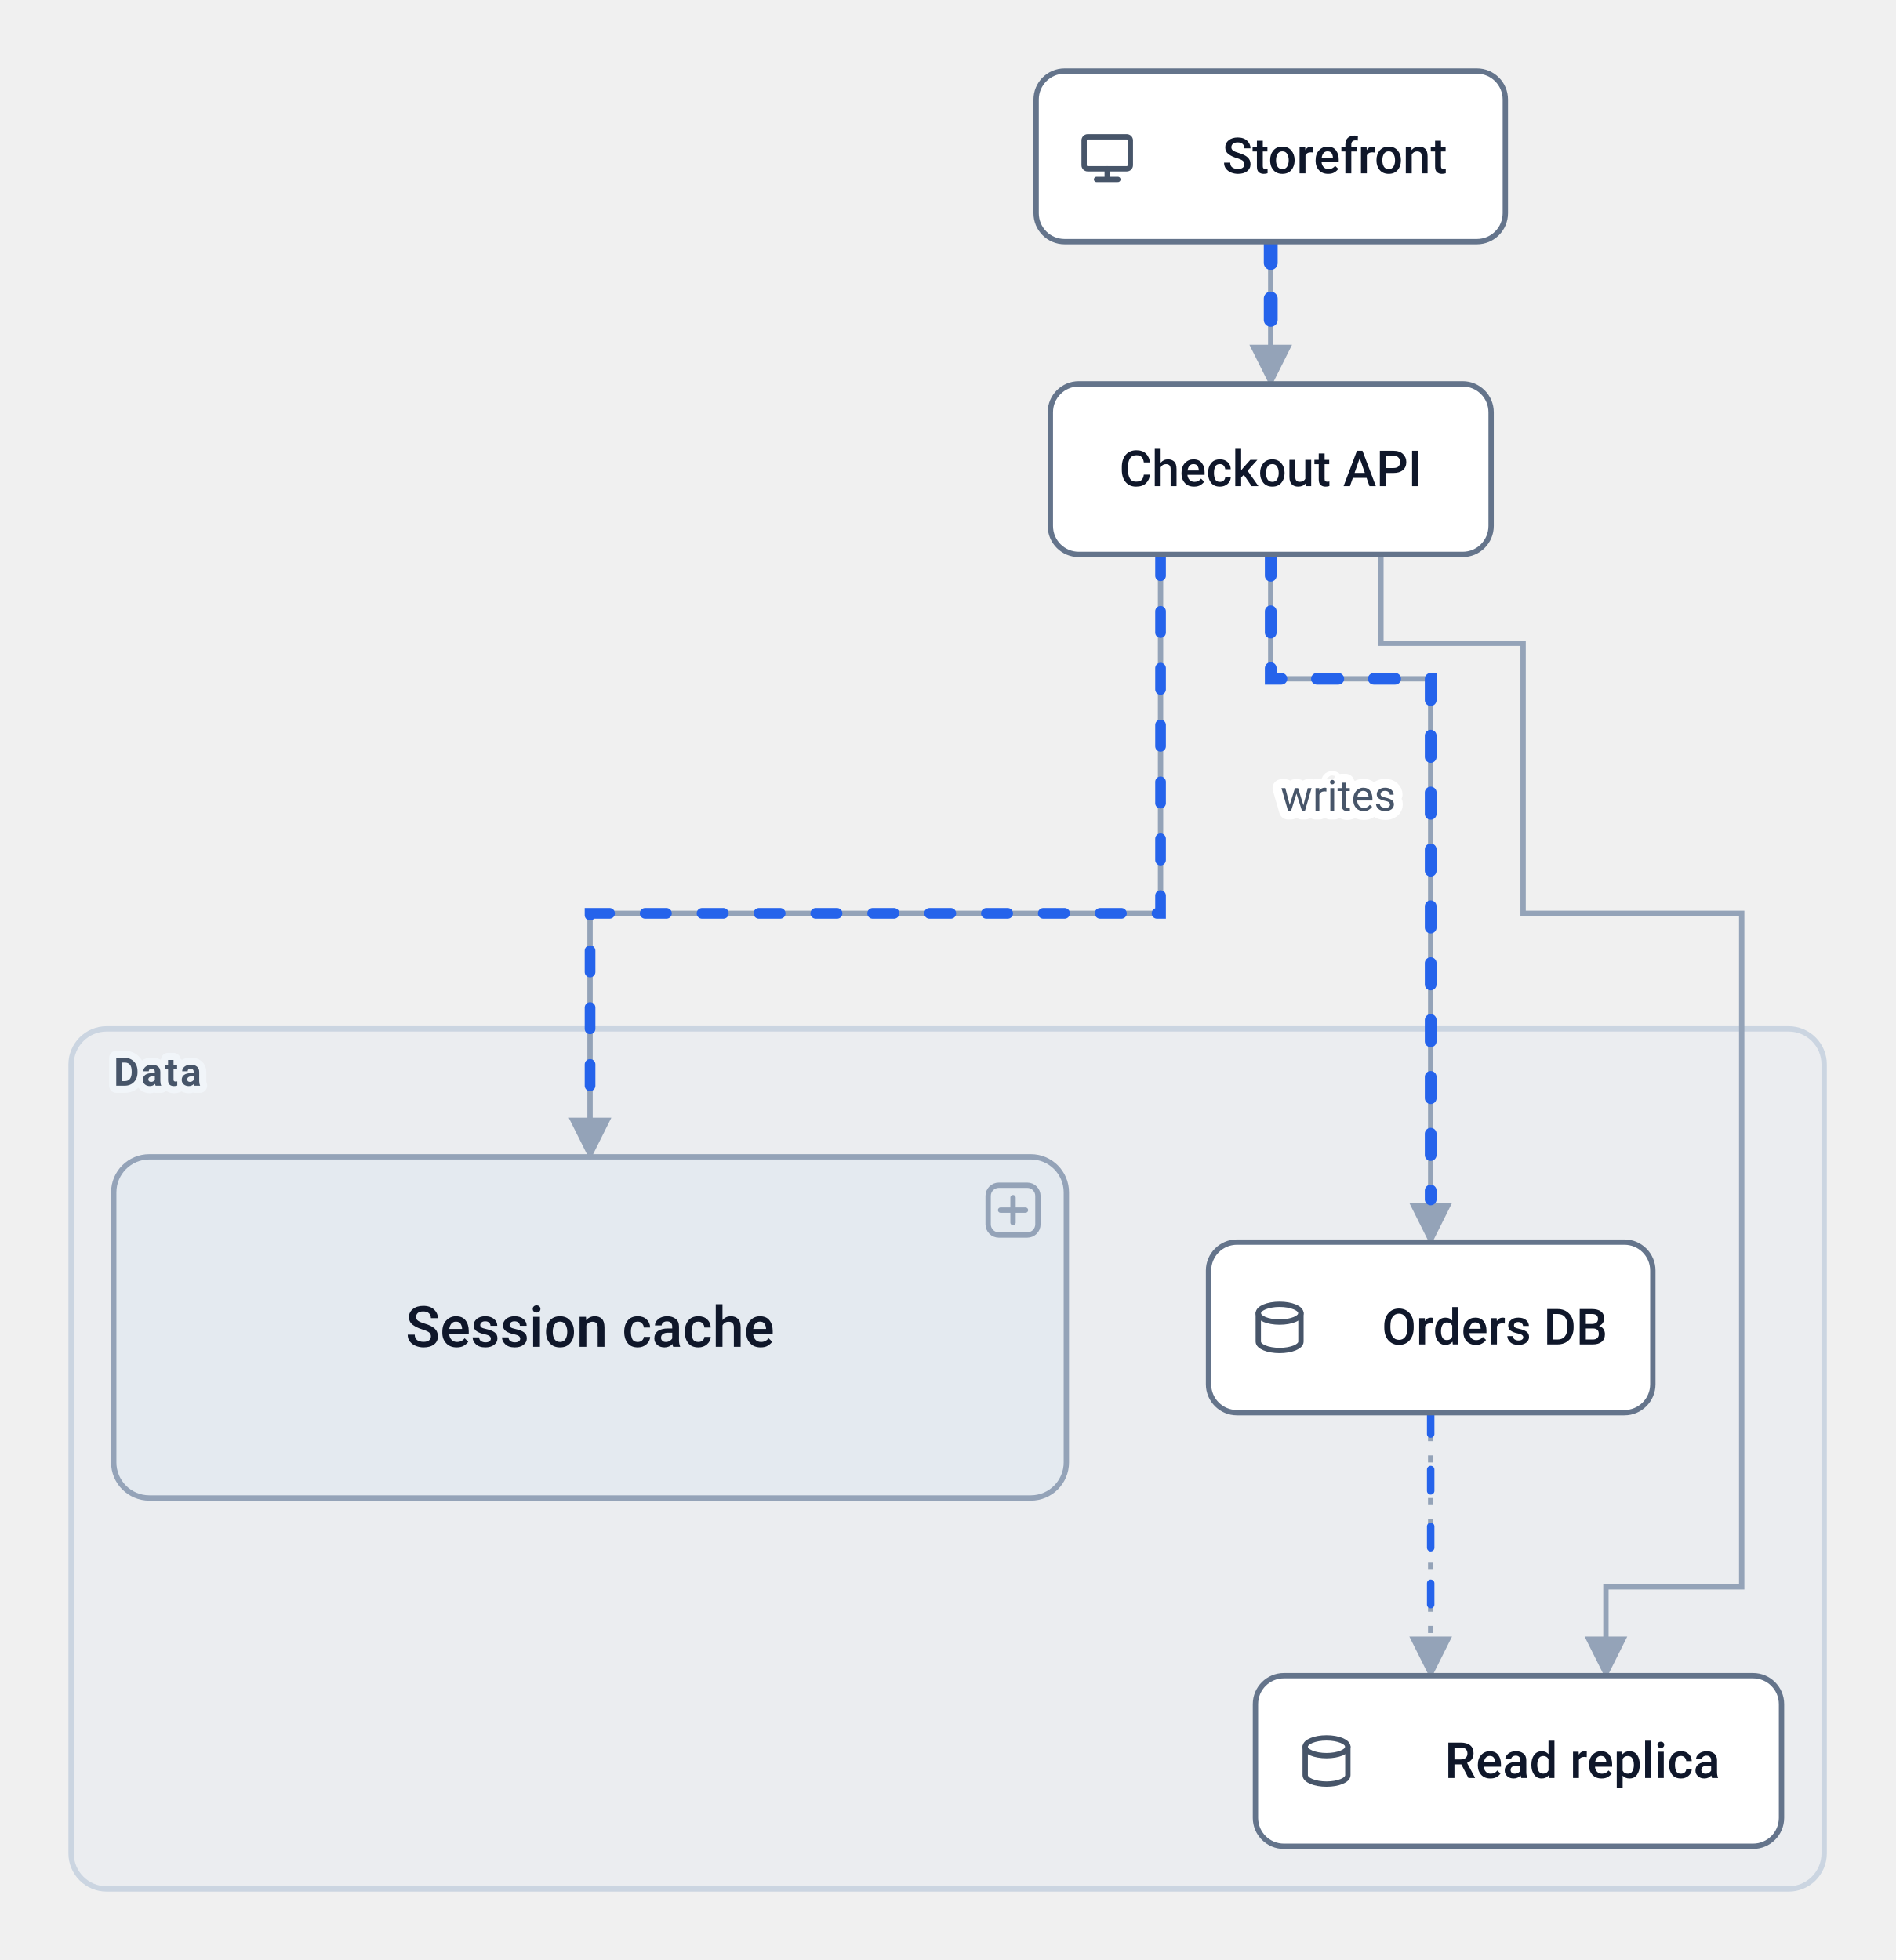
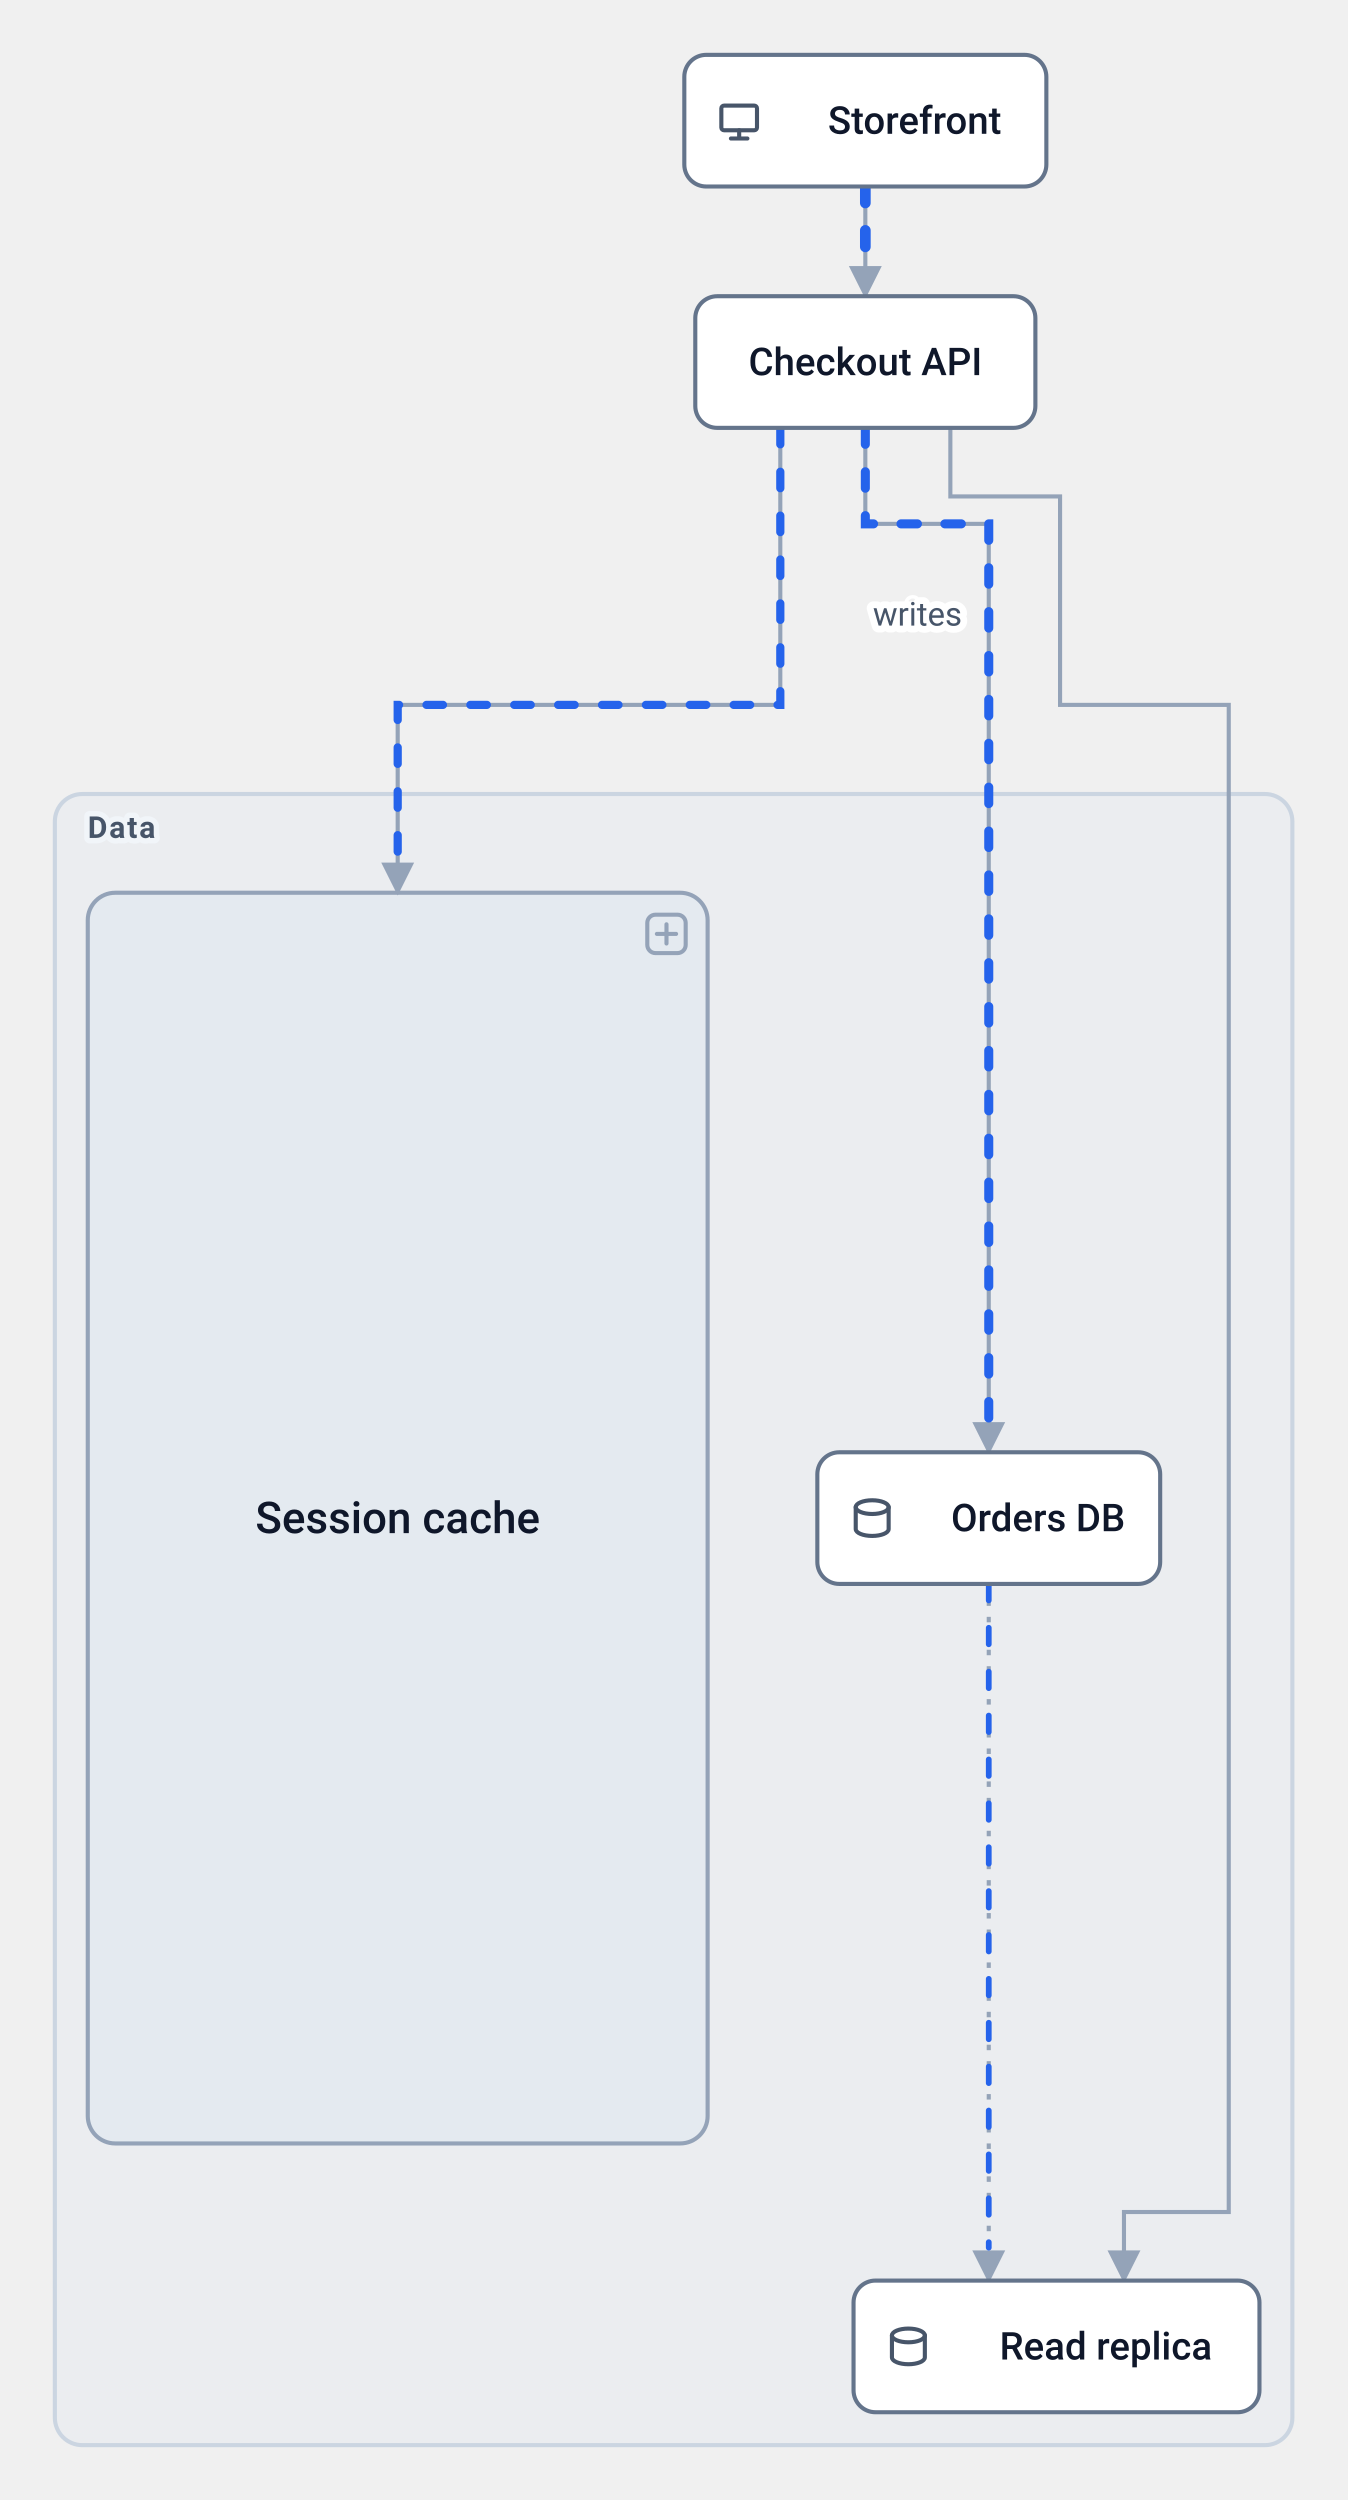
- <svg xmlns="http://www.w3.org/2000/svg" viewBox="0 0 533.2 551.5" width="533.2" height="551.5" data-orrery="1">
+ <svg xmlns="http://www.w3.org/2000/svg" viewBox="0 0 491.2 911.5" width="491.2" height="911.5" data-orrery="1">
  <style>.group-box{fill:#e2e8f0;fill-opacity:.35;stroke:#cbd5e1;stroke-width:1.5}
.group-label{font:600 11px system-ui,-apple-system,"Segoe UI",Roboto,sans-serif;fill:#475569;letter-spacing:.06em;text-transform:uppercase;paint-order:stroke;stroke:#f1f5f9;stroke-width:4px;stroke-linejoin:round}
[data-lod="detail"]{opacity:0}
.group[data-collapsed] .group-box{fill-opacity:.7}
.summary-label{font:500 16px system-ui,-apple-system,"Segoe UI",Roboto,sans-serif;fill:#0f172a;text-anchor:middle;dominant-baseline:central}
.summary-open{fill:none;stroke:#94a3b8;stroke-width:1.5;stroke-linecap:round}
.node-box{fill:#ffffff;stroke:#64748b;stroke-width:1.5}
.node-label{font:500 14px system-ui,-apple-system,"Segoe UI",Roboto,sans-serif;fill:#0f172a;text-anchor:middle;dominant-baseline:central}
.node-tech{font:11px system-ui,-apple-system,"Segoe UI",Roboto,sans-serif;fill:#64748b;text-anchor:middle;dominant-baseline:central}
.replicas rect{fill:#ffffff;stroke:#94a3b8;stroke-width:1.5}
.badge{font:600 11px system-ui,-apple-system,"Segoe UI",Roboto,sans-serif;fill:#475569;text-anchor:end;dominant-baseline:central}
.node[data-ghost]{opacity:.5}.node[data-ghost] .node-box{stroke-dasharray:3 3}.node[data-ghost] .node-label{font-style:italic}
.glyph{fill:none;stroke:#475569;stroke-width:1.5;stroke-linejoin:round;stroke-linecap:round}
.glyph-text{font:600 13px system-ui,-apple-system,"Segoe UI",Roboto,sans-serif;fill:#475569;text-anchor:middle;dominant-baseline:central}
.edge{fill:none;stroke:#94a3b8;stroke-width:1.5}
.flow{fill:none;stroke:#2563eb;stroke-linecap:round;stroke-dasharray:6 10;animation:orrery-flow 1s linear infinite}
.edge-label{font:12px system-ui,-apple-system,"Segoe UI",Roboto,sans-serif;fill:#475569;text-anchor:middle;dominant-baseline:central;paint-order:stroke;stroke:#ffffff;stroke-width:5px;stroke-linejoin:round}
.legend text{font:12px system-ui,-apple-system,"Segoe UI",Roboto,sans-serif;fill:#475569;dominant-baseline:central}.legend .legend-name{font-weight:600;fill:#0f172a}
.step-note{font:500 12px system-ui,-apple-system,"Segoe UI",Roboto,sans-serif;fill:#475569;dominant-baseline:central}
@keyframes orrery-flow{to{stroke-dashoffset:-16}}
@keyframes orrery-pulse{0%{stroke-opacity:1}50%{stroke-opacity:0.4}100%{stroke-opacity:1}}
.kind-external .node-box{stroke-dasharray:5 4;fill:#f8fafc}
.gk-region .group-box{stroke-dasharray:8 6}
.gk-zone .group-box{stroke-dasharray:3 5}
.gk-cluster .group-box{stroke:#94a3b8}
.gk-boundary .group-box{stroke:#dc2626;fill-opacity:0;stroke-dasharray:8 6}
.edge-async{stroke-dasharray:6 5}
.edge-replication{stroke-dasharray:2 4}
.edge-dataflow{stroke-width:3}
.st-degraded .node-box{stroke:#d97706;stroke-width:2;fill:#fffbeb}
.st-degraded .group-box{stroke:#d97706;stroke-width:2;fill:#fffbeb}
.st-degraded .node-label{fill:#92400e}
.st-degraded .group-label{fill:#92400e}
.st-failed .node-box{stroke:#dc2626;stroke-width:2;fill:#fef2f2;animation:orrery-pulse 1.2s linear infinite}
.st-failed .group-box{stroke:#dc2626;stroke-width:2;fill:#fef2f2;animation:orrery-pulse 1.2s linear infinite}
.st-failed .node-label{fill:#991b1b}
.st-failed .group-label{fill:#991b1b}
.st-off .node-box{stroke-dasharray:4 4}
.st-off .group-box{stroke-dasharray:4 4}
.st-off{opacity:0.45}</style>
  <defs>
    <marker id="arrow" viewBox="0 0 12 12" refX="11" refY="6" markerWidth="12" markerHeight="12" markerUnits="userSpaceOnUse" orient="auto">
      <path d="M0 0L12 6L0 12z" fill="#94a3b8" />
    </marker>
    <marker id="arrow-start" viewBox="0 0 12 12" refX="1" refY="6" markerWidth="12" markerHeight="12" markerUnits="userSpaceOnUse" orient="auto">
      <path d="M12 0L0 6L12 12z" fill="#94a3b8" />
    </marker>
  </defs>
  <g class="scene">
-     <g class="view" data-view="overview" data-title="Overview" data-size="533.2 551.5">
+     <g class="view" data-view="overview" data-title="Overview" data-size="491.2 911.5">
      <g class="groups">
-         <g class="group gk-tier st-on" data-group="data" data-bbox="20 289.5 493.2 242" data-state="on">
-           <rect class="group-box" x="20" y="289.5" width="493.2" height="242" rx="10" />
+         <g class="group gk-tier st-on" data-group="data" data-bbox="20 289.5 451.2 602" data-state="on">
+           <rect class="group-box" x="20" y="289.5" width="451.2" height="602" rx="10" />
          <text class="group-label" x="32" y="305.5">Data</text>
        </g>
-         <g class="group gk-cluster st-on" data-group="sessions" data-bbox="32 325.5 268 96" data-state="on" data-collapsed="2">
-           <rect class="group-box" x="32" y="325.5" width="268" height="96" rx="10" />
+         <g class="group gk-cluster st-on" data-group="sessions" data-bbox="32 325.5 226 456" data-state="on" data-collapsed="0">
+           <rect class="group-box" x="32" y="325.5" width="226" height="456" rx="10" />
          <text class="group-label" data-lod="detail" data-for="sessions" x="44" y="341.5">Session cache</text>
          <g class="lod-summary" data-lod="summary" data-for="sessions">
-             <text class="summary-label" x="166" y="373.5">Session cache</text>
-             <g class="summary-open" transform="translate(278 333.5)">
+             <text class="summary-label" x="145" y="553.5">Session cache</text>
+             <g class="summary-open" transform="translate(236 333.5)">
+               <rect width="14" height="14" rx="3" />
+               <path d="M7 3.5v7M3.5 7h7" />
+             </g>
+           </g>
+         </g>
+         <g class="group gk-cluster st-on" data-group="cache-a" data-bbox="44 361.5 202 184" data-state="on" data-collapsed="2" data-lod="detail" data-for="sessions">
+           <rect class="group-box" x="44" y="361.5" width="202" height="184" rx="10" />
+           <text class="group-label" data-lod="detail" data-for="cache-a" x="56" y="377.5">Node A</text>
+           <g class="lod-summary" data-lod="summary" data-for="cache-a">
+             <text class="summary-label" x="145" y="453.5">Node A</text>
+             <g class="summary-open" transform="translate(224 369.5)">
+               <rect width="14" height="14" rx="3" />
+               <path d="M7 3.5v7M3.5 7h7" />
+             </g>
+           </g>
+         </g>
+         <g class="group gk-cluster st-on" data-group="cache-b" data-bbox="44 585.5 202 184" data-state="on" data-collapsed="2" data-lod="detail" data-for="sessions">
+           <rect class="group-box" x="44" y="585.5" width="202" height="184" rx="10" />
+           <text class="group-label" data-lod="detail" data-for="cache-b" x="56" y="601.5">Node B</text>
+           <g class="lod-summary" data-lod="summary" data-for="cache-b">
+             <text class="summary-label" x="145" y="677.5">Node B</text>
+             <g class="summary-open" transform="translate(224 593.5)">
              <rect width="14" height="14" rx="3" />
              <path d="M7 3.5v7M3.5 7h7" />
            </g>
          </g>
        </g>
      </g>
      <g class="edges">
-         <path class="edge edge-sync" data-edge="web-&gt;api" data-kind="sync" d="M357.5 68 L357.5 108" marker-end="url(#arrow)" />
-         <path class="flow" data-flow="web-&gt;api" data-load="0.8" d="M357.5 68 L357.5 96" style="stroke-width:3.9;animation-duration:1s" />
-         <path class="edge edge-sync" data-edge="api-&gt;db" data-kind="sync" d="M357.5 156 L357.5 191 L402.5 191 L402.5 349.5" marker-end="url(#arrow)" />
-         <path class="flow" data-flow="api-&gt;db" data-load="0.6" d="M357.5 156 L357.5 191 L402.5 191 L402.5 337.5" style="stroke-width:3.3;animation-duration:1.5s" />
-         <text class="edge-label" x="376.5" y="224">writes</text>
-         <path class="edge edge-sync" data-edge="failover" data-kind="sync" d="M388.5 156 L388.5 181 L428.5 181 L428.5 257 L490 257 L490 446.5 L451.8 446.5 L451.8 471.5" marker-end="url(#arrow)" />
-         <path class="flow" data-flow="failover" data-load="0" d="M388.5 156 L388.5 181 L428.5 181 L428.5 257 L490 257 L490 446.5 L451.8 446.5 L451.8 459.5" style="stroke-width:1.5;animation:none;opacity:0" />
-         <path class="edge edge-replication" data-edge="db-&gt;replica" data-kind="replication" d="M402.5 397.5 L402.5 471.5" marker-end="url(#arrow)" />
-         <path class="flow" data-flow="db-&gt;replica" data-load="0.2" d="M402.5 397.5 L402.5 459.5" style="stroke-width:2.1;animation-duration:2.5s" />
-         <path class="edge edge-sync" data-edge="api-&gt;sessions" data-kind="sync" d="M326.5 156 L326.5 257 L166 257 L166 325.5" marker-end="url(#arrow)" />
-         <path class="flow" data-flow="api-&gt;sessions" data-load="0.5" d="M326.5 156 L326.5 257 L166 257 L166 313.5" style="stroke-width:3;animation-duration:1.8s" />
+         <path class="edge edge-sync" data-edge="web-&gt;api" data-kind="sync" d="M315.5 68 L315.5 108" marker-end="url(#arrow)" />
+         <path class="flow" data-flow="web-&gt;api" data-load="0.8" d="M315.5 68 L315.5 96" style="stroke-width:3.9;animation-duration:1s" />
+         <path class="edge edge-sync" data-edge="api-&gt;db" data-kind="sync" d="M315.5 156 L315.5 191 L360.5 191 L360.5 529.5" marker-end="url(#arrow)" />
+         <path class="flow" data-flow="api-&gt;db" data-load="0.6" d="M315.5 156 L315.5 191 L360.5 191 L360.5 517.5" style="stroke-width:3.3;animation-duration:1.5s" />
+         <text class="edge-label" x="334.5" y="224">writes</text>
+         <path class="edge edge-sync" data-edge="failover" data-kind="sync" d="M346.5 156 L346.5 181 L386.5 181 L386.5 257 L448 257 L448 806.5 L409.8 806.5 L409.8 831.5" marker-end="url(#arrow)" />
+         <path class="flow" data-flow="failover" data-load="0" d="M346.5 156 L346.5 181 L386.5 181 L386.5 257 L448 257 L448 806.5 L409.8 806.5 L409.8 819.5" style="stroke-width:1.5;animation:none;opacity:0" />
+         <path class="edge edge-replication" data-edge="db-&gt;replica" data-kind="replication" d="M360.5 577.5 L360.5 831.5" marker-end="url(#arrow)" />
+         <path class="flow" data-flow="db-&gt;replica" data-load="0.2" d="M360.5 577.5 L360.5 819.5" style="stroke-width:2.1;animation-duration:2.5s" />
+         <path class="edge edge-sync" data-edge="api-&gt;sessions" data-kind="sync" d="M284.5 156 L284.5 257 L145 257 L145 325.5" marker-end="url(#arrow)" />
+         <path class="flow" data-flow="api-&gt;sessions" data-load="0.5" d="M284.5 156 L284.5 257 L145 257 L145 313.5" style="stroke-width:3;animation-duration:1.8s" />
+         <g class="lod" data-lod="detail" data-for="cache-a">
+           <path class="edge edge-dataflow" data-edge="redis-a-&gt;aof-a" data-kind="dataflow" d="M145 445.5 L145 485.5" marker-end="url(#arrow)" />
+           <path class="flow" data-flow="redis-a-&gt;aof-a" data-load="0.3" d="M145 445.5 L145 473.5" style="stroke-width:2.4;animation-duration:2.3s" />
+         </g>
+         <g class="lod" data-lod="detail" data-for="cache-b">
+           <path class="edge edge-dataflow" data-edge="redis-b-&gt;aof-b" data-kind="dataflow" d="M145 669.5 L145 709.5" marker-end="url(#arrow)" />
+           <path class="flow" data-flow="redis-b-&gt;aof-b" data-load="0.3" d="M145 669.5 L145 697.5" style="stroke-width:2.4;animation-duration:2.3s" />
+         </g>
+         <g class="lod" data-lod="detail" data-for="sessions">
+           <path class="edge edge-replication" data-edge="cache-a-&gt;cache-b" data-kind="replication" d="M145 545.5 L145 585.5" marker-end="url(#arrow)" />
+           <path class="flow" data-flow="cache-a-&gt;cache-b" data-load="0.2" d="M145 545.5 L145 573.5" style="stroke-width:2.1;animation-duration:2.5s" />
+         </g>
      </g>
      <g class="nodes">
-         <g class="node kind-client st-on" data-node="web" data-kind="client" data-state="on" data-bbox="291.5 20 132 48" transform="translate(291.5 20)">
+         <g class="node kind-client st-on" data-node="web" data-kind="client" data-state="on" data-bbox="249.5 20 132 48" transform="translate(249.5 20)">
          <rect class="node-box" width="132" height="48" rx="8" />
          <g class="glyph" transform="translate(12 16)">
            <rect x="1.5" y="2.5" width="13" height="9" rx="1" />
            <path d="M5 14.5h6M8 11.5v3" />
          </g>
          <text class="node-label" x="84" y="24">Storefront</text>
        </g>
-         <g class="node kind-service st-on" data-node="api" data-kind="service" data-state="on" data-bbox="295.5 108 124 48" transform="translate(295.5 108)">
+         <g class="node kind-service st-on" data-node="api" data-kind="service" data-state="on" data-bbox="253.5 108 124 48" transform="translate(253.5 108)">
          <rect class="node-box" width="124" height="48" rx="8" />
          <text class="node-label" x="62" y="24">Checkout API</text>
        </g>
-         <g class="node kind-database st-on" data-node="db" data-kind="database" data-state="on" data-bbox="340 349.5 125 48" transform="translate(340 349.5)">
+         <g class="node kind-database st-on" data-node="db" data-kind="database" data-state="on" data-bbox="298 529.5 125 48" transform="translate(298 529.5)">
          <rect class="node-box" width="125" height="48" rx="8" />
          <g class="glyph" transform="translate(12 16)">
            <ellipse cx="8" cy="4" rx="6" ry="2.5" />
            <path d="M2 4v8c0 1.4 2.7 2.5 6 2.5s6-1.1 6-2.5V4" />
          </g>
          <text class="node-label" x="80.5" y="24">Orders DB</text>
        </g>
-         <g class="node kind-database st-on" data-node="replica" data-kind="database" data-state="on" data-bbox="353.2 471.5 148 48" transform="translate(353.2 471.5)">
+         <g class="node kind-database st-on" data-node="replica" data-kind="database" data-state="on" data-bbox="311.2 831.5 148 48" transform="translate(311.2 831.5)">
          <rect class="node-box" width="148" height="48" rx="8" />
          <g class="glyph" transform="translate(12 16)">
            <ellipse cx="8" cy="4" rx="6" ry="2.5" />
            <path d="M2 4v8c0 1.4 2.7 2.5 6 2.5s6-1.1 6-2.5V4" />
          </g>
          <text class="node-label" x="92" y="24">Read replica</text>
        </g>
-         <g class="node kind-cache st-on" data-node="cache-a" data-kind="cache" data-state="on" data-lod="detail" data-for="sessions" data-bbox="44 361.5 102 48" transform="translate(44 361.5)">
-           <rect class="node-box" width="102" height="48" rx="8" />
+         <g class="node kind-cache st-on" data-node="redis-a" data-kind="cache" data-state="on" data-lod="detail" data-for="cache-a" data-bbox="98 397.5 94 48" transform="translate(98 397.5)">
+           <rect class="node-box" width="94" height="48" rx="8" />
          <g class="glyph" transform="translate(12 16)">
            <path d="M9 1.5L3 9h4.5l-1 5.5L13 7H8.5z" />
          </g>
-           <text class="node-label" x="69" y="24">Node A</text>
+           <text class="node-label" x="65" y="24">Redis</text>
        </g>
-         <g class="node kind-cache st-on" data-node="cache-b" data-kind="cache" data-state="on" data-lod="detail" data-for="sessions" data-bbox="186 361.5 102 48" transform="translate(186 361.5)">
-           <rect class="node-box" width="102" height="48" rx="8" />
+         <g class="node kind-storage st-on" data-node="aof-a" data-kind="storage" data-state="on" data-lod="detail" data-for="cache-a" data-bbox="56 485.5 178 48" transform="translate(56 485.5)">
+           <rect class="node-box" width="178" height="48" rx="8" />
+           <g class="glyph" transform="translate(12 16)">
+             <path d="M2 3.5h12l-1.5 10.5h-9z" />
+             <path d="M2 3.5c0 1.2 2.7 2 6 2s6-.8 6-2" />
+           </g>
+           <text class="node-label" x="107" y="24">Append-only file</text>
+         </g>
+         <g class="node kind-cache st-on" data-node="redis-b" data-kind="cache" data-state="on" data-lod="detail" data-for="cache-b" data-bbox="98 621.5 94 48" transform="translate(98 621.5)">
+           <rect class="node-box" width="94" height="48" rx="8" />
          <g class="glyph" transform="translate(12 16)">
            <path d="M9 1.5L3 9h4.5l-1 5.5L13 7H8.5z" />
          </g>
-           <text class="node-label" x="69" y="24">Node B</text>
+           <text class="node-label" x="65" y="24">Redis</text>
+         </g>
+         <g class="node kind-storage st-on" data-node="aof-b" data-kind="storage" data-state="on" data-lod="detail" data-for="cache-b" data-bbox="56 709.5 178 48" transform="translate(56 709.5)">
+           <rect class="node-box" width="178" height="48" rx="8" />
+           <g class="glyph" transform="translate(12 16)">
+             <path d="M2 3.5h12l-1.5 10.5h-9z" />
+             <path d="M2 3.5c0 1.2 2.7 2 6 2s6-.8 6-2" />
+           </g>
+           <text class="node-label" x="107" y="24">Append-only file</text>
        </g>
      </g>
    </g>
  </g>
</svg>
